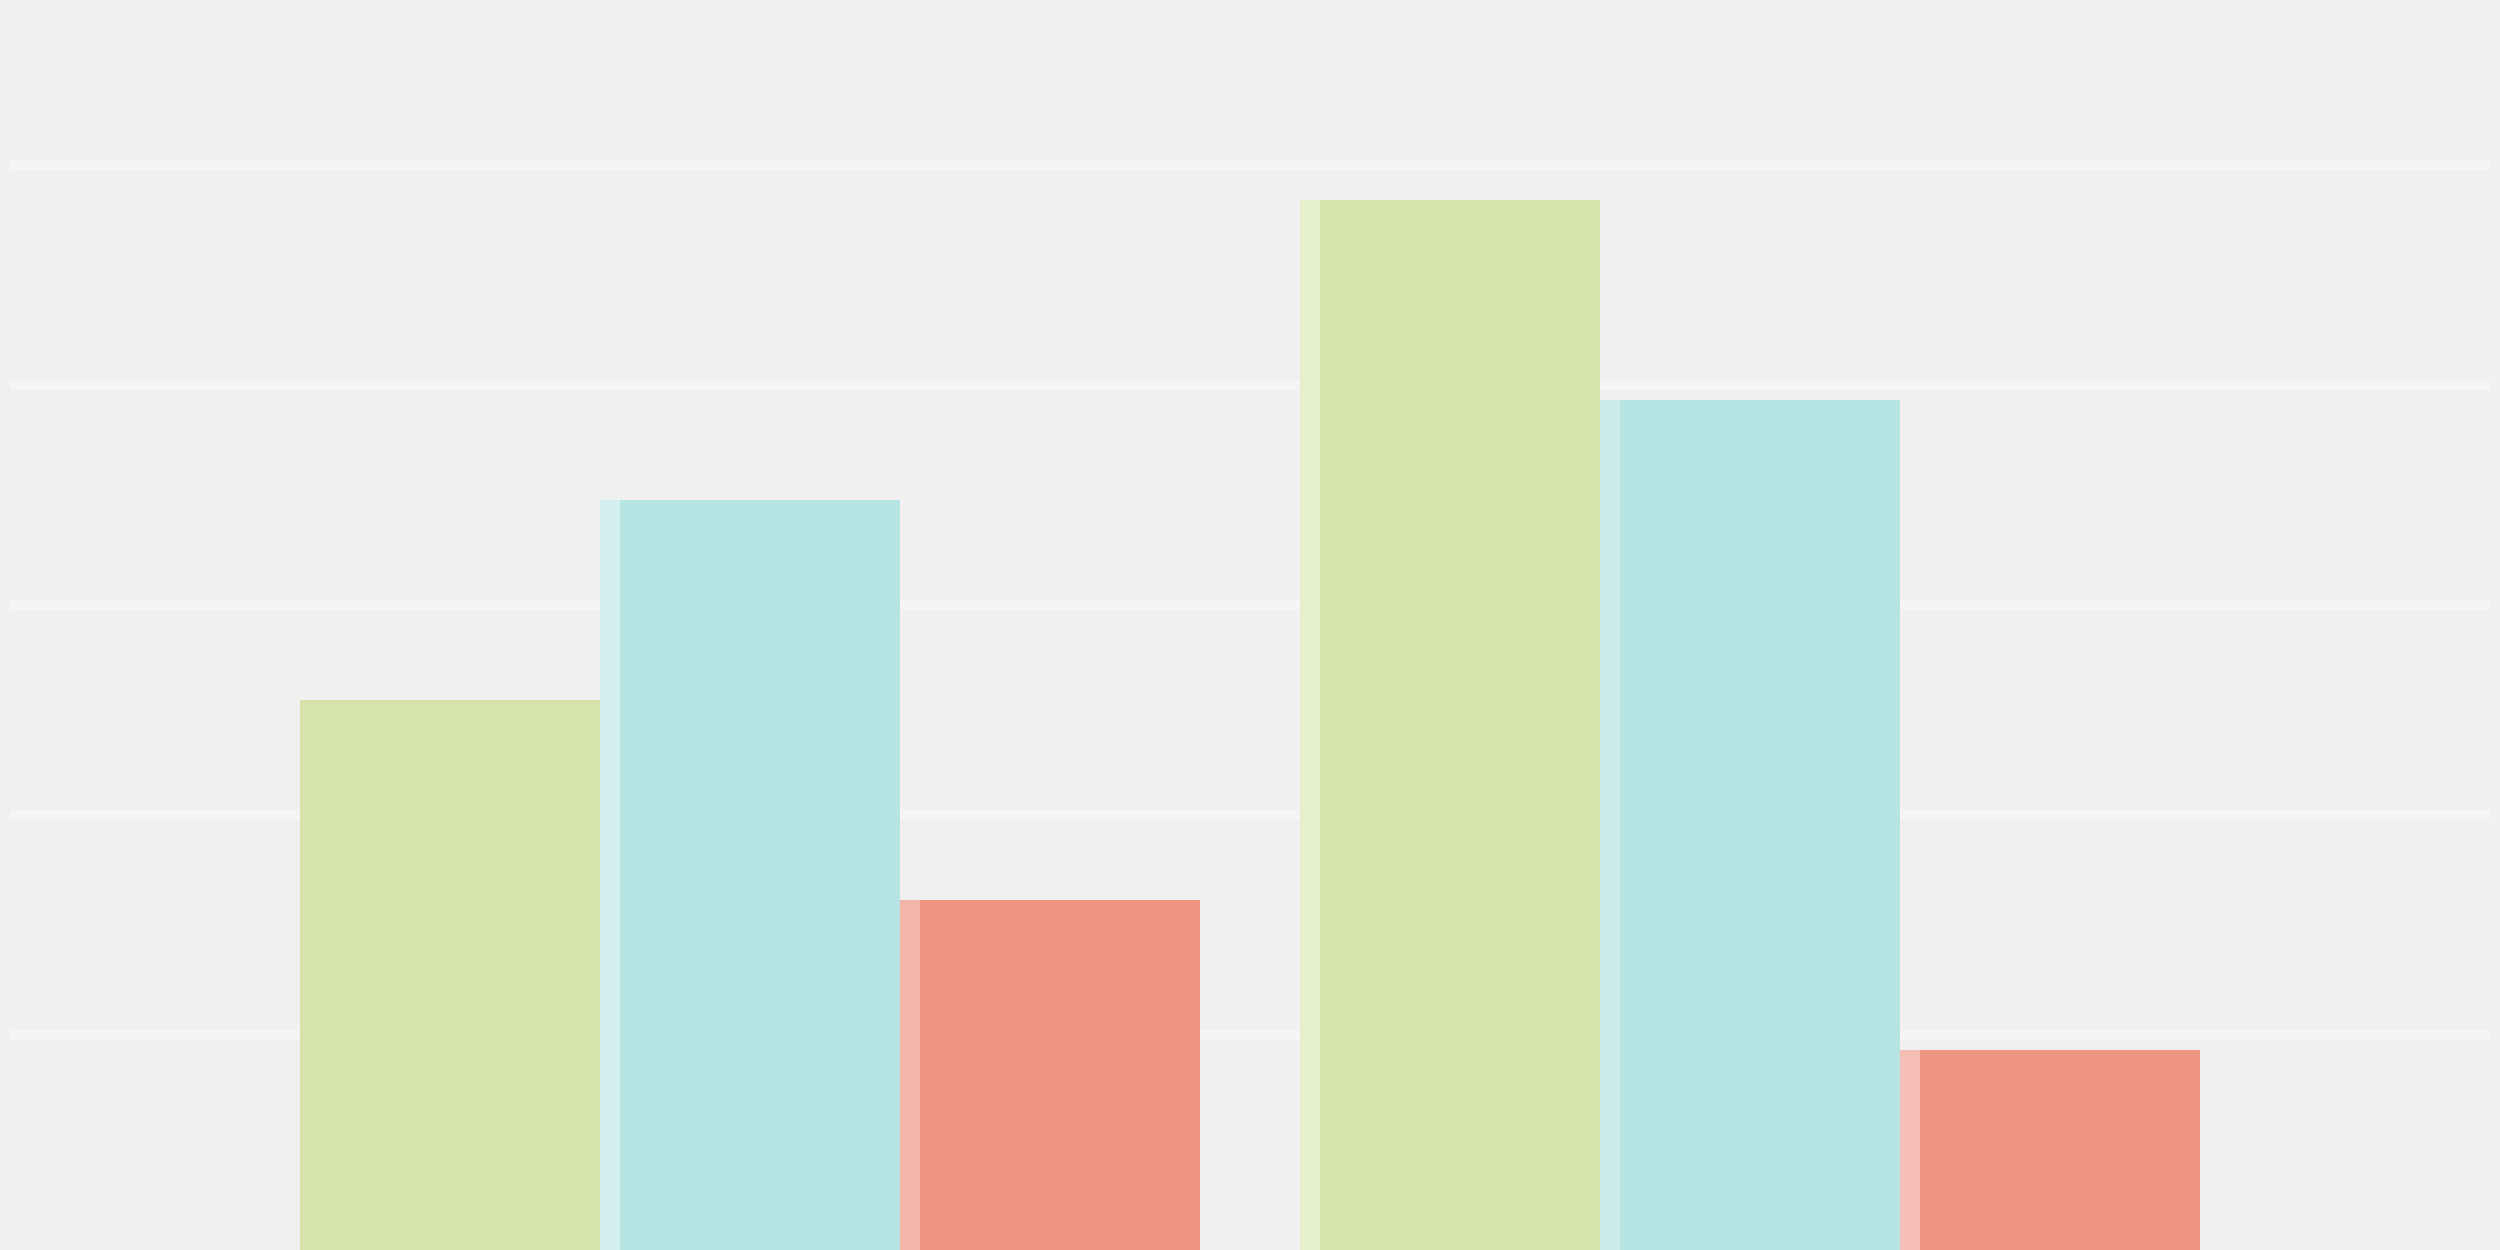
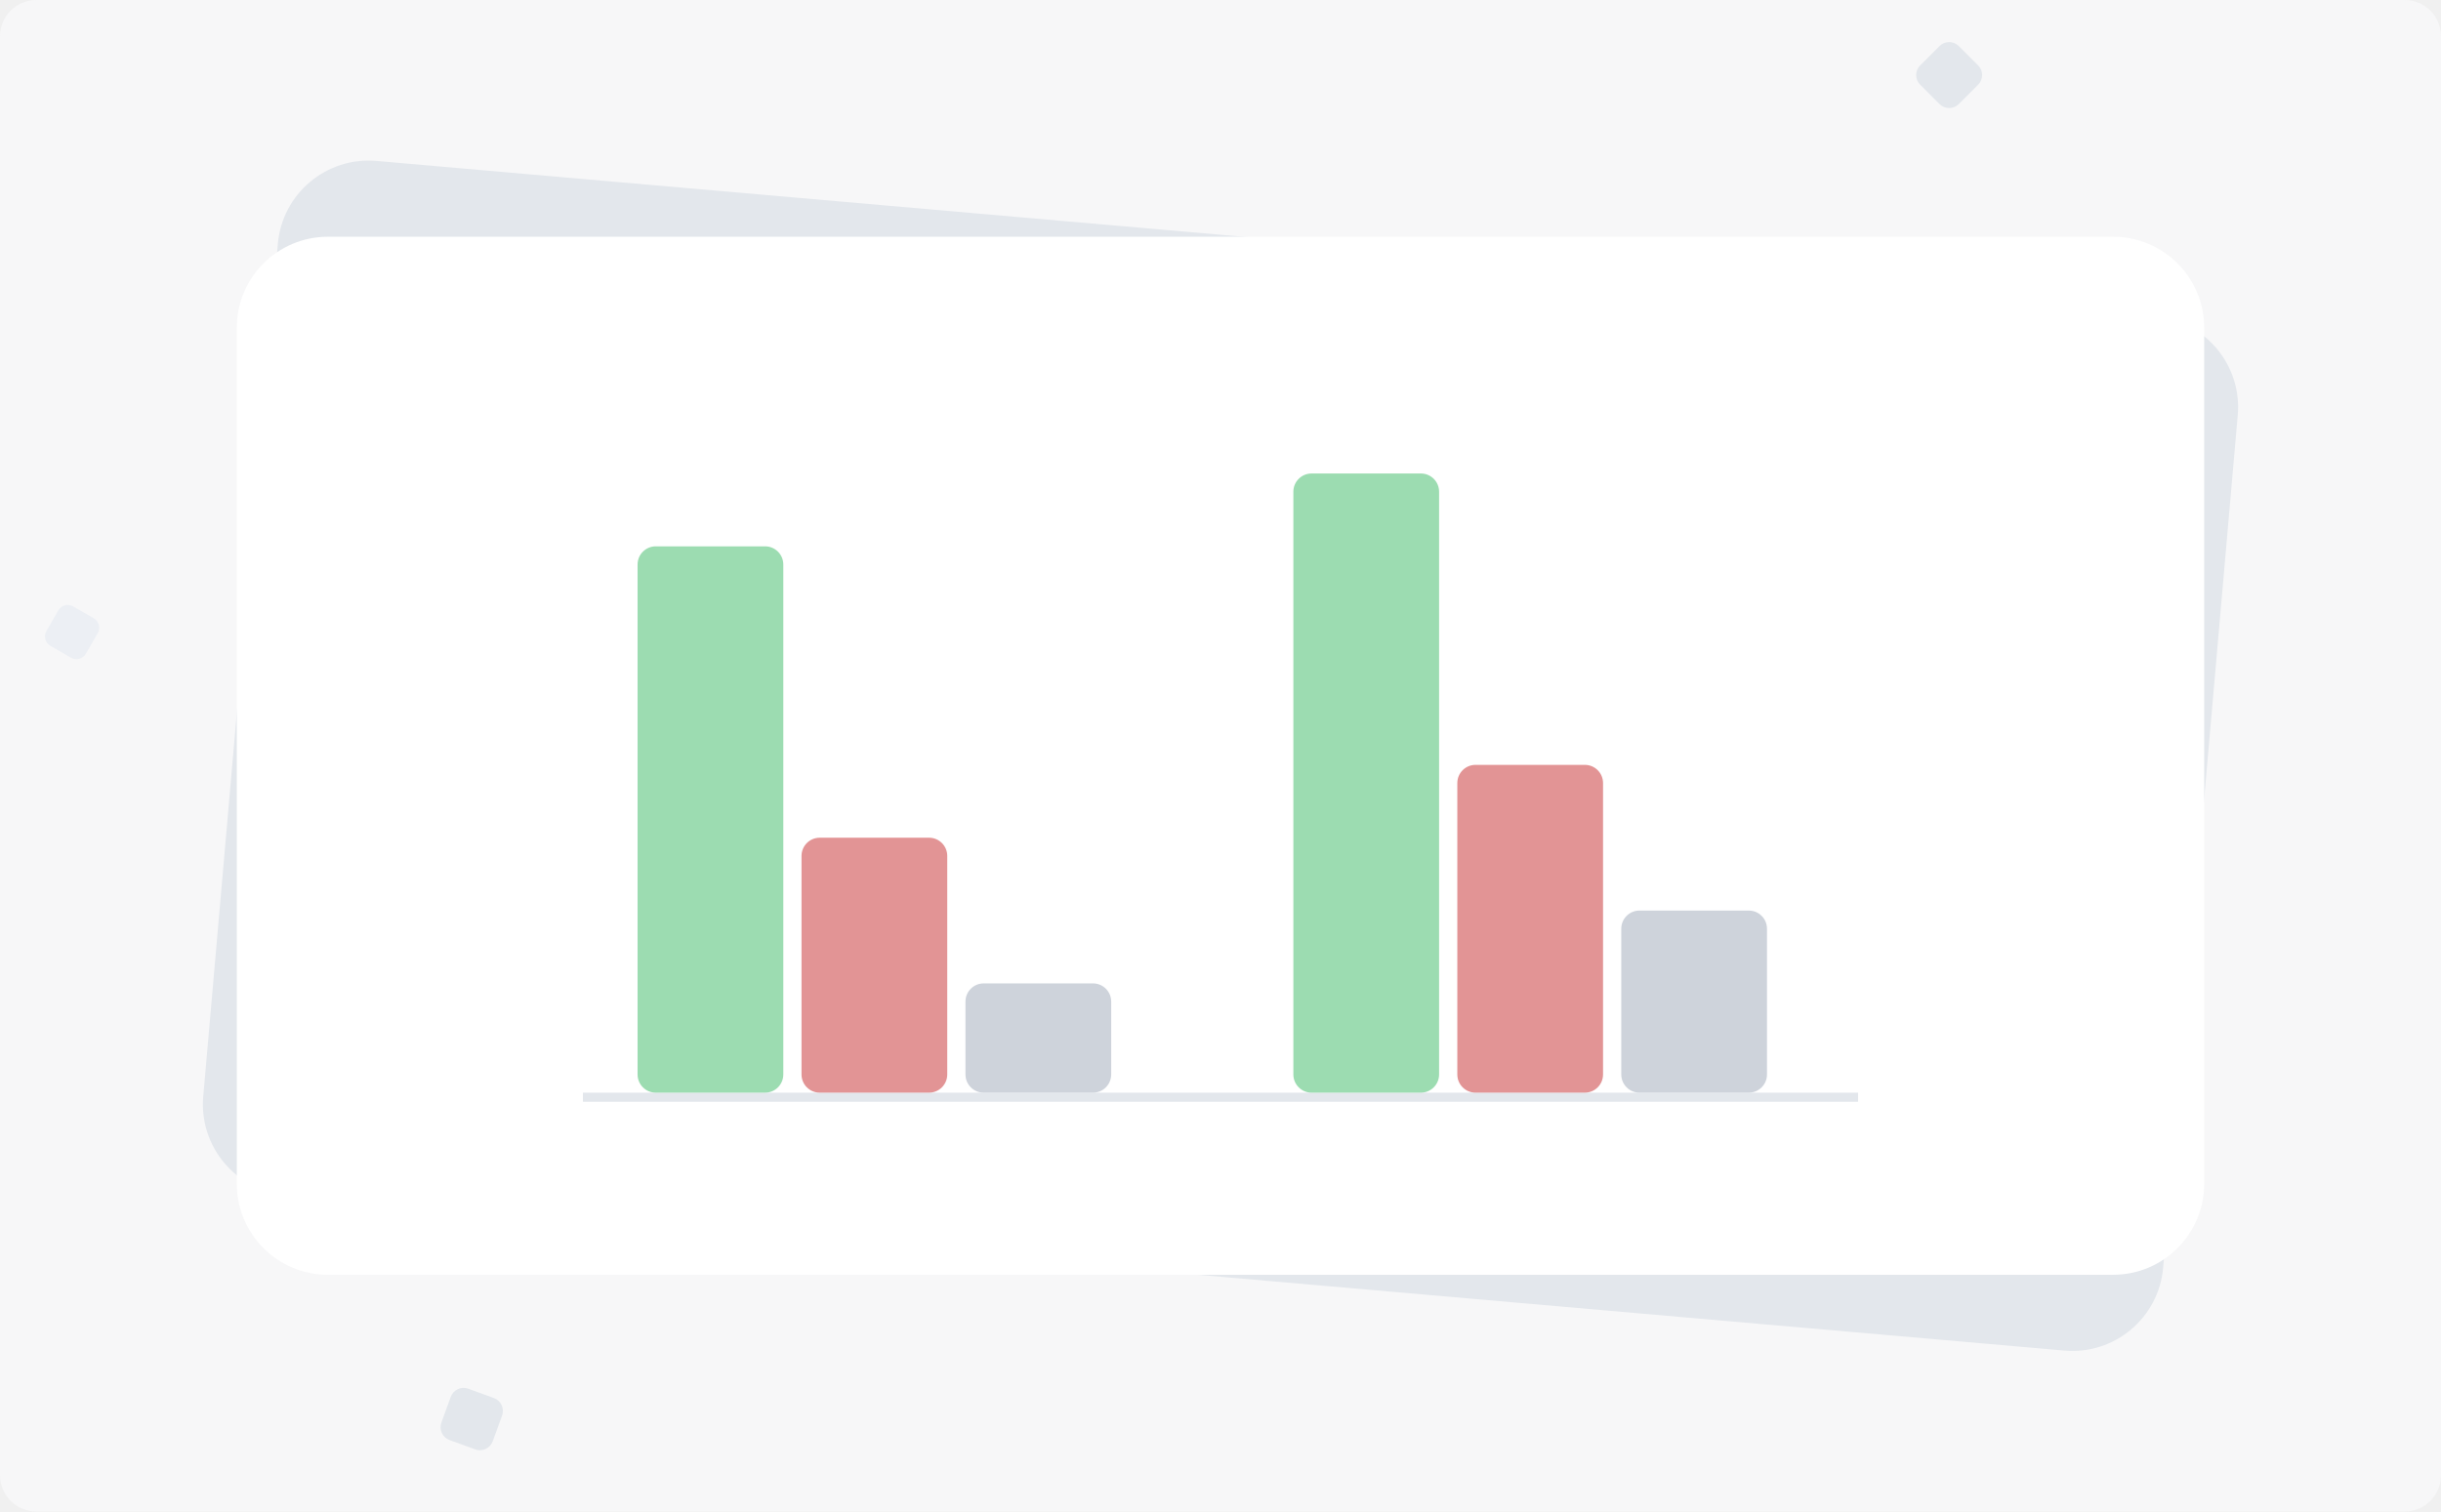
- <svg xmlns="http://www.w3.org/2000/svg" xmlns:xlink="http://www.w3.org/1999/xlink" width="250" height="125" viewBox="0 0 250 125">
+ <svg xmlns="http://www.w3.org/2000/svg" width="268" height="166" viewBox="0 0 268 166" fill="none">
+   <g clip-path="url(#clip-widget-preview-13)">
+     <rect width="268" height="166" rx="4" fill="#F7F7F8" />
+     <path d="M217.182 7.182L215.061 5.061C214.475 4.475 213.525 4.475 212.939 5.061L210.818 7.182C210.232 7.768 210.232 8.718 210.818 9.303L212.939 11.425C213.525 12.01 214.475 12.01 215.061 11.425L217.182 9.303C217.768 8.718 217.768 7.768 217.182 7.182Z" fill="#E3E7EC" />
+     <path d="M10.291 67.9L8.039 66.6C7.465 66.269 6.731 66.465 6.4 67.039L5.1 69.291C4.769 69.865 4.965 70.599 5.539 70.93L7.791 72.23C8.365 72.561 9.099 72.365 9.43 71.791L10.73 69.539C11.062 68.965 10.865 68.231 10.291 67.9Z" fill="#ECEFF4" />
+     <path d="M54.229 153.539L51.41 152.513C50.631 152.23 49.77 152.631 49.487 153.41L48.461 156.229C48.178 157.007 48.579 157.868 49.357 158.151L52.176 159.177C52.955 159.461 53.816 159.059 54.099 158.281L55.125 155.462C55.408 154.683 55.007 153.822 54.229 153.539Z" fill="#E3E7EC" />
+     <path d="M236.595 34.758L41.341 17.676C35.839 17.194 30.989 21.264 30.507 26.766L22.315 120.408C21.833 125.91 25.903 130.76 31.405 131.242L226.659 148.324C232.161 148.806 237.011 144.736 237.493 139.234L245.685 45.592C246.167 40.09 242.097 35.239 236.595 34.758Z" fill="#E3E7EC" />
+     <path d="M232 26H36C30.477 26 26 30.477 26 36V130C26 135.523 30.477 140 36 140H232C237.523 140 242 135.523 242 130V36C242 30.477 237.523 26 232 26Z" fill="white" />
+     <path d="M204 120H64V121H204V120Z" fill="#E3E7EC" />
+     <path d="M84 60H72C70.895 60 70 60.895 70 62V118C70 119.105 70.895 120 72 120H84C85.105 120 86 119.105 86 118V62C86 60.895 85.105 60 84 60Z" fill="#9CDCB1" />
+     <path d="M102 92H90C88.895 92 88 92.895 88 94V118C88 119.105 88.895 120 90 120H102C103.105 120 104 119.105 104 118V94C104 92.895 103.105 92 102 92Z" fill="#E29495" />
+     <path d="M120 108H108C106.895 108 106 108.895 106 110V118C106 119.105 106.895 120 108 120H120C121.105 120 122 119.105 122 118V110C122 108.895 121.105 108 120 108Z" fill="#CED3DB" />
+     <path d="M156 52H144C142.895 52 142 52.895 142 54V118C142 119.105 142.895 120 144 120H156C157.105 120 158 119.105 158 118V54C158 52.895 157.105 52 156 52Z" fill="#9CDCB1" />
+     <path d="M174 84H162C160.895 84 160 84.895 160 86V118C160 119.105 160.895 120 162 120H174C175.105 120 176 119.105 176 118V86C176 84.895 175.105 84 174 84Z" fill="#E29495" />
+     <path d="M192 100H180C178.895 100 178 100.895 178 102V118C178 119.105 178.895 120 180 120H192C193.105 120 194 119.105 194 118V102C194 100.895 193.105 100 192 100Z" fill="#CED3DB" />
+   </g>
  <defs>
-     <path id="a" d="M30 30h30v75H30z" />
-     <filter id="b" width="106.7%" height="102.7%" x="-3.3%" y="-1.3%" filterUnits="objectBoundingBox">
-       <feOffset dx="2" in="SourceAlpha" result="shadowOffsetInner1" />
-       <feComposite in="shadowOffsetInner1" in2="SourceAlpha" k2="-1" k3="1" operator="arithmetic" result="shadowInnerInner1" />
-       <feColorMatrix in="shadowInnerInner1" values="0 0 0 0 1 0 0 0 0 1 0 0 0 0 1 0 0 0 0.4 0" />
-     </filter>
-     <path id="c" d="M60 70h30v35H60z" />
-     <filter id="d" width="106.7%" height="105.7%" x="-3.3%" y="-2.9%" filterUnits="objectBoundingBox">
-       <feOffset dx="2" in="SourceAlpha" result="shadowOffsetInner1" />
-       <feComposite in="shadowOffsetInner1" in2="SourceAlpha" k2="-1" k3="1" operator="arithmetic" result="shadowInnerInner1" />
-       <feColorMatrix in="shadowInnerInner1" values="0 0 0 0 1 0 0 0 0 1 0 0 0 0 1 0 0 0 0.3 0" />
-     </filter>
-     <path id="e" d="M100 0h30v105h-30z" />
-     <filter id="f" width="106.7%" height="101.9%" x="-3.3%" y="-1%" filterUnits="objectBoundingBox">
-       <feOffset dx="2" in="SourceAlpha" result="shadowOffsetInner1" />
-       <feComposite in="shadowOffsetInner1" in2="SourceAlpha" k2="-1" k3="1" operator="arithmetic" result="shadowInnerInner1" />
-       <feColorMatrix in="shadowInnerInner1" values="0 0 0 0 1 0 0 0 0 1 0 0 0 0 1 0 0 0 0.4 0" />
-     </filter>
-     <path id="g" d="M130 20h30v85h-30z" />
-     <filter id="h" width="106.7%" height="102.4%" x="-3.3%" y="-1.2%" filterUnits="objectBoundingBox">
-       <feOffset dx="2" in="SourceAlpha" result="shadowOffsetInner1" />
-       <feComposite in="shadowOffsetInner1" in2="SourceAlpha" k2="-1" k3="1" operator="arithmetic" result="shadowInnerInner1" />
-       <feColorMatrix in="shadowInnerInner1" values="0 0 0 0 1 0 0 0 0 1 0 0 0 0 1 0 0 0 0.3 0" />
-     </filter>
-     <path id="i" d="M160 85h30v20h-30z" />
-     <filter id="j" width="106.7%" height="110%" x="-3.3%" y="-5%" filterUnits="objectBoundingBox">
-       <feOffset dx="2" in="SourceAlpha" result="shadowOffsetInner1" />
-       <feComposite in="shadowOffsetInner1" in2="SourceAlpha" k2="-1" k3="1" operator="arithmetic" result="shadowInnerInner1" />
-       <feColorMatrix in="shadowInnerInner1" values="0 0 0 0 1 0 0 0 0 1 0 0 0 0 1 0 0 0 0.4 0" />
-     </filter>
+     <clipPath id="clip-widget-preview-13">
+       <rect width="268" height="166" rx="4" fill="white" />
+     </clipPath>
  </defs>
-   <g fill="none" fill-rule="evenodd">
-     <path d="M0 0h250v125H0z" />
-     <g stroke="#F5F5F5">
-       <path d="M1 103.5h248M1 81.5h248M1 60.5h248M1 38.5h248M1 16.5h248" />
-     </g>
-     <path fill="#D6E4AA" d="M30 70h30v55H30z" />
-     <g transform="translate(30 20)">
-       <use fill="#B6E4E3" xlink:href="#a" />
-       <use fill="#000" filter="url(#b)" xlink:href="#a" />
-     </g>
-     <g transform="translate(30 20)">
-       <use fill="#EE9583" xlink:href="#c" />
-       <use fill="#000" filter="url(#d)" xlink:href="#c" />
-     </g>
-     <g transform="translate(30 20)">
-       <use fill="#D6E4AA" xlink:href="#e" />
-       <use fill="#000" filter="url(#f)" xlink:href="#e" />
-     </g>
-     <g transform="translate(30 20)">
-       <use fill="#B6E4E3" xlink:href="#g" />
-       <use fill="#000" filter="url(#h)" xlink:href="#g" />
-     </g>
-     <g transform="translate(30 20)">
-       <use fill="#EE9583" xlink:href="#i" />
-       <use fill="#000" filter="url(#j)" xlink:href="#i" />
-     </g>
-   </g>
</svg>
